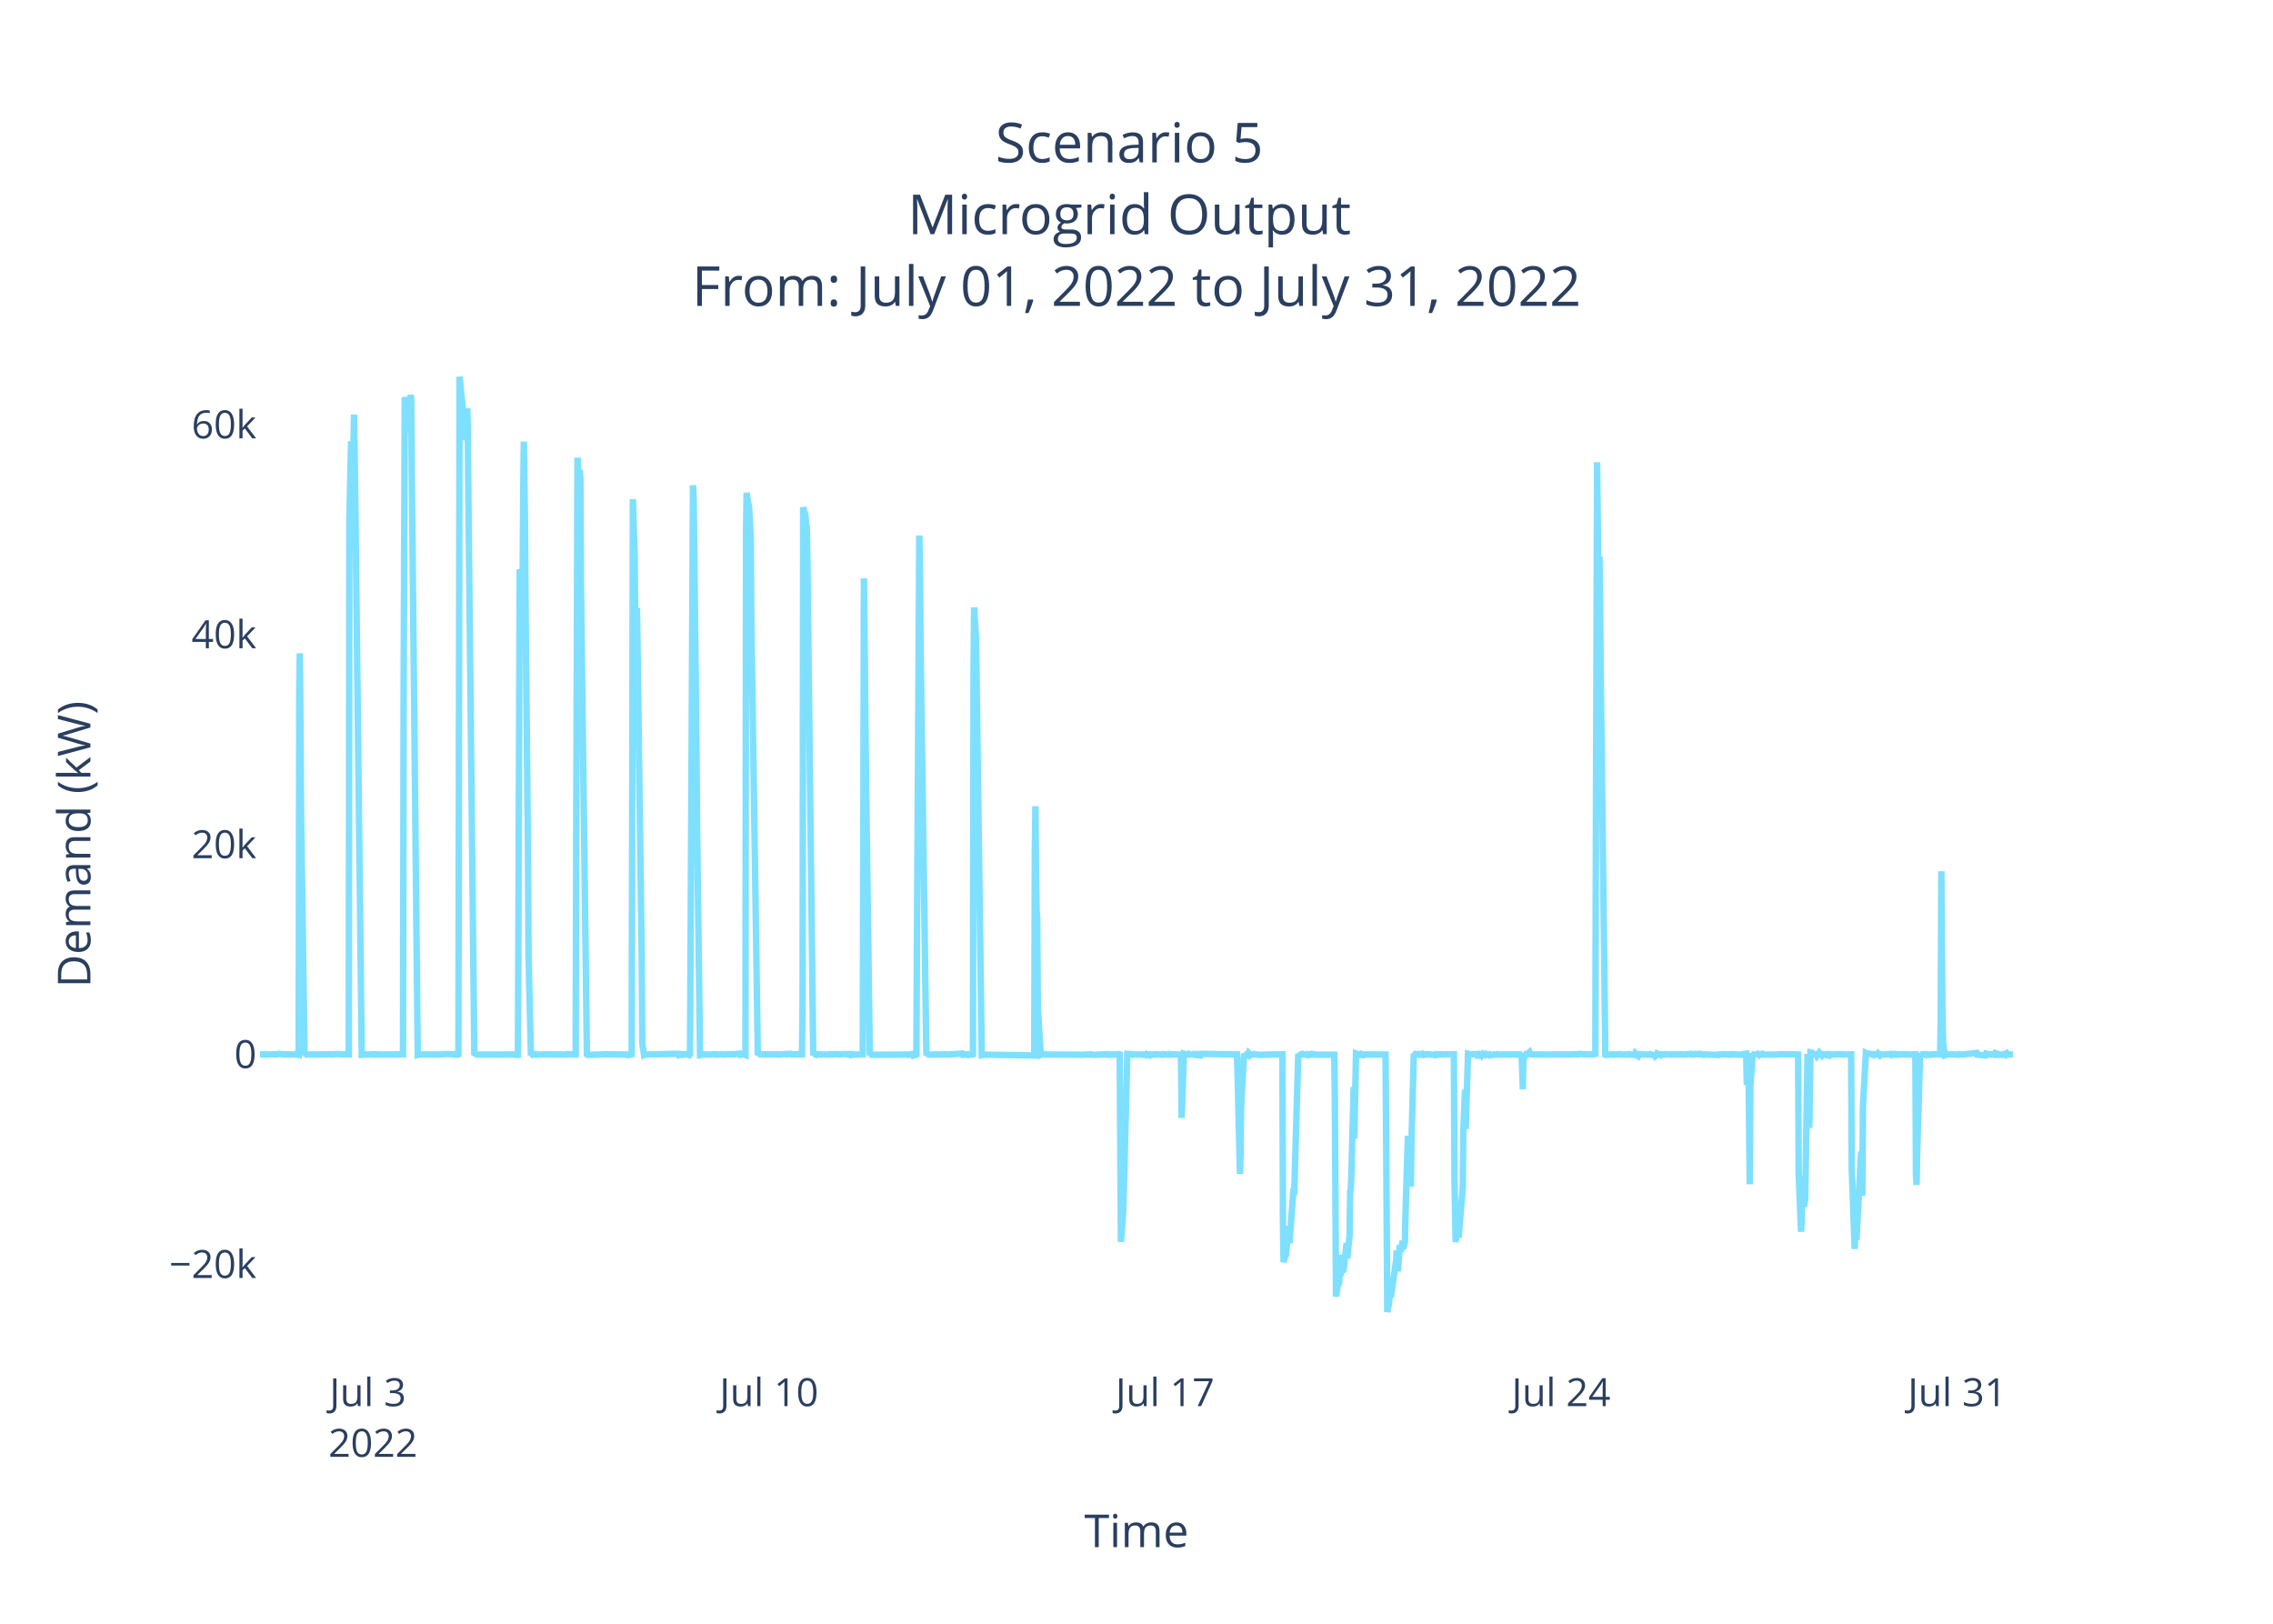
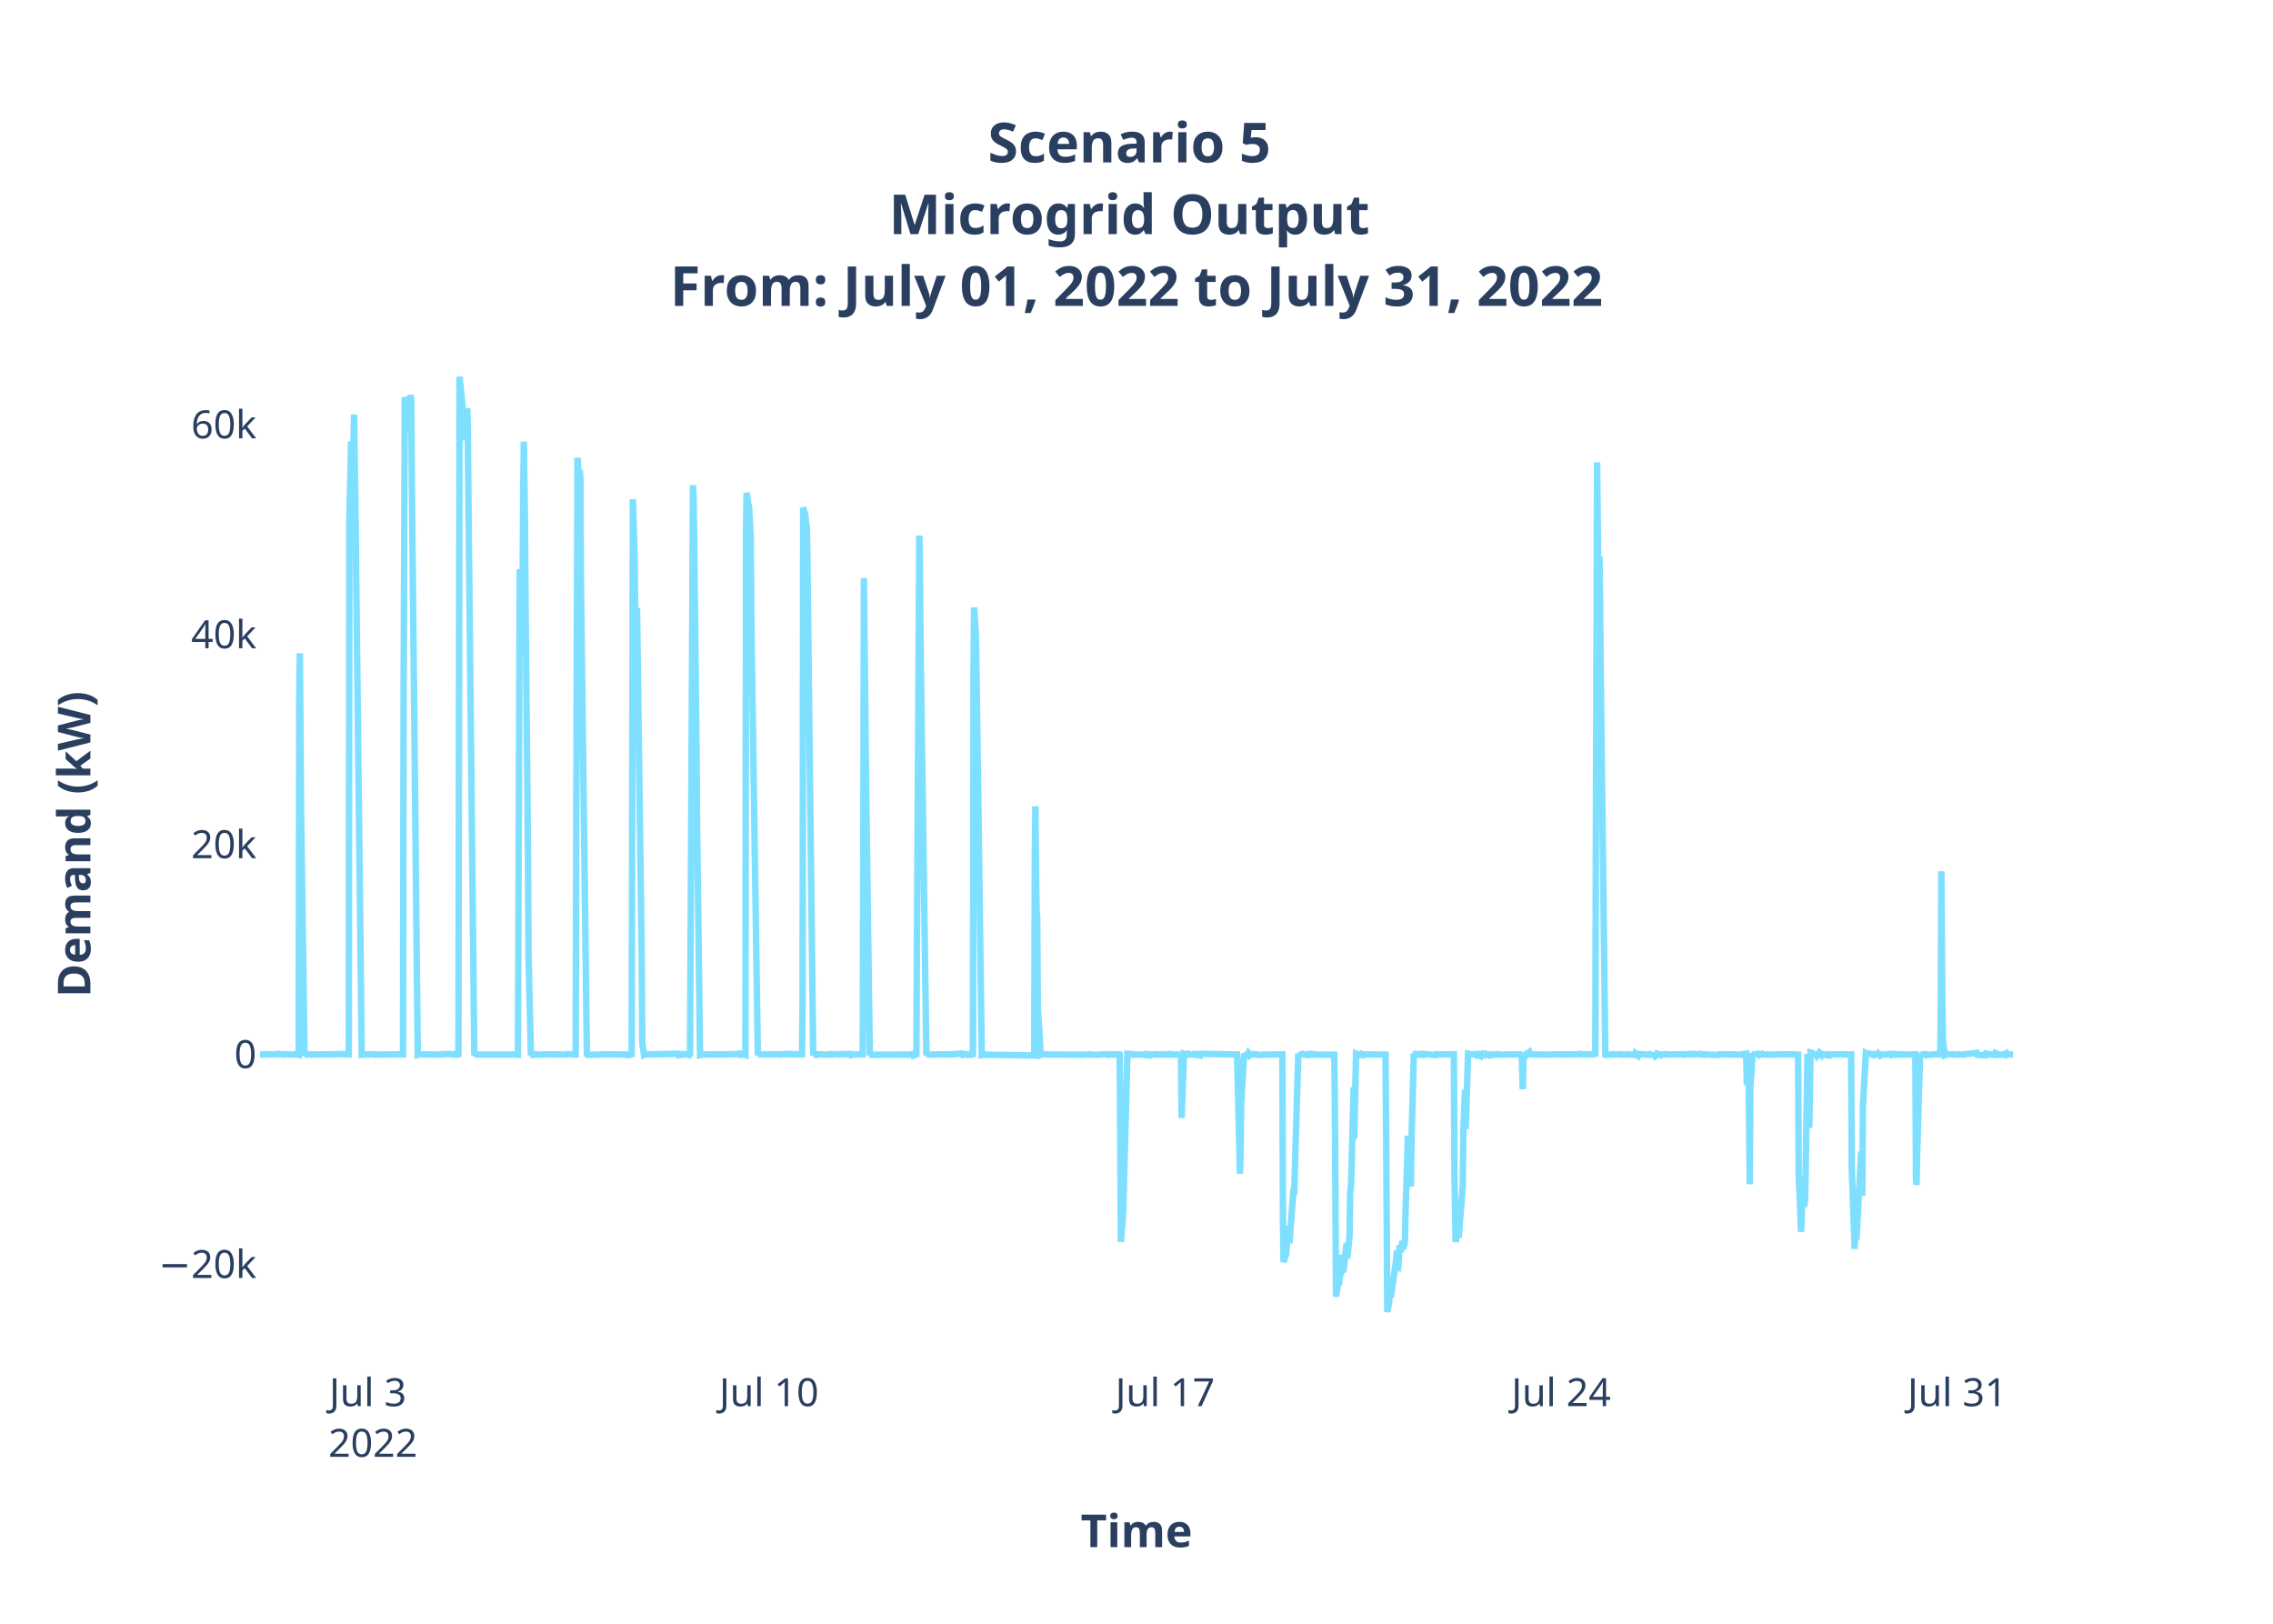
<svg xmlns="http://www.w3.org/2000/svg" class="main-svg" width="700" height="500" style="" viewBox="0 0 700 500">
  <rect x="0" y="0" width="700" height="500" style="fill: rgb(255, 255, 255); fill-opacity: 1;" />
-   <defs id="defs-e54234">
+   <defs id="defs-b16749">
    <g class="clips">
-       <clipPath id="clipe54234xyplot" class="plotclip">
+       <clipPath id="clipb16749xyplot" class="plotclip">
        <rect width="540" height="320" />
      </clipPath>
-       <clipPath class="axesclip" id="clipe54234x">
+       <clipPath class="axesclip" id="clipb16749x">
        <rect x="80" y="0" width="540" height="500" />
      </clipPath>
-       <clipPath class="axesclip" id="clipe54234y">
+       <clipPath class="axesclip" id="clipb16749y">
        <rect x="0" y="100" width="700" height="320" />
      </clipPath>
-       <clipPath class="axesclip" id="clipe54234xy">
+       <clipPath class="axesclip" id="clipb16749xy">
        <rect x="80" y="100" width="540" height="320" />
      </clipPath>
    </g>
    <g class="gradients" />
    <g class="patterns" />
  </defs>
  <g class="bglayer" />
  <g class="layer-below">
    <g class="imagelayer" />
    <g class="shapelayer" />
  </g>
  <g class="cartesianlayer">
    <g class="subplot xy">
      <g class="layer-subplot">
        <g class="shapelayer" />
        <g class="imagelayer" />
      </g>
      <g class="minor-gridlayer">
        <g class="x" />
        <g class="y" />
      </g>
      <g class="gridlayer">
        <g class="x">
          <path class="xgrid crisp" transform="translate(114.85,0)" d="M0,100v320" style="stroke: rgb(255, 255, 255); stroke-opacity: 1; stroke-width: 1px;" />
          <path class="xgrid crisp" transform="translate(236.83,0)" d="M0,100v320" style="stroke: rgb(255, 255, 255); stroke-opacity: 1; stroke-width: 1px;" />
          <path class="xgrid crisp" transform="translate(358.8,0)" d="M0,100v320" style="stroke: rgb(255, 255, 255); stroke-opacity: 1; stroke-width: 1px;" />
          <path class="xgrid crisp" transform="translate(480.78,0)" d="M0,100v320" style="stroke: rgb(255, 255, 255); stroke-opacity: 1; stroke-width: 1px;" />
          <path class="xgrid crisp" transform="translate(602.76,0)" d="M0,100v320" style="stroke: rgb(255, 255, 255); stroke-opacity: 1; stroke-width: 1px;" />
        </g>
        <g class="y">
          <path class="ygrid crisp" transform="translate(0,389.33)" d="M80,0h540" style="stroke: rgb(255, 255, 255); stroke-opacity: 1; stroke-width: 1px;" />
          <path class="ygrid crisp" transform="translate(0,260.06)" d="M80,0h540" style="stroke: rgb(255, 255, 255); stroke-opacity: 1; stroke-width: 1px;" />
          <path class="ygrid crisp" transform="translate(0,195.42)" d="M80,0h540" style="stroke: rgb(255, 255, 255); stroke-opacity: 1; stroke-width: 1px;" />
          <path class="ygrid crisp" transform="translate(0,130.78)" d="M80,0h540" style="stroke: rgb(255, 255, 255); stroke-opacity: 1; stroke-width: 1px;" />
        </g>
      </g>
      <g class="zerolinelayer">
        <path class="yzl zl crisp" transform="translate(0,324.69)" d="M80,0h540" style="stroke: rgb(255, 255, 255); stroke-opacity: 1; stroke-width: 2px;" />
      </g>
      <path class="xlines-below" />
      <path class="ylines-below" />
      <g class="overlines-below" />
      <g class="xaxislayer-below" />
      <g class="yaxislayer-below" />
      <g class="overaxes-below" />
-       <g class="plot" transform="translate(80,100)" clip-path="url(#clipe54234xyplot)">
+       <g class="plot" transform="translate(80,100)" clip-path="url(#clipb16749xyplot)">
        <g class="scatterlayer mlayer">
-           <g class="trace scatter trace6672a1" style="stroke-miterlimit: 2; opacity: 0.5;">
+           <g class="trace scatter trace44bcb6" style="stroke-miterlimit: 2; opacity: 0.5;">
            <g class="fills" />
            <g class="errorbars" />
            <g class="lines">
              <path class="js-line" d="M0,224.66L1.27,224.75L1.45,224.61L2.72,224.71L2.9,224.68L5.63,224.64L5.81,224.51L7.44,224.72L7.62,224.64L10.71,224.72L10.89,224.6L11.98,224.82L12.16,114.59L12.34,101.14L12.52,123.37L12.71,149.22L13.79,224.91L13.98,224.74L14.16,224.78L15.43,224.64L15.61,224.74L17.24,224.69L17.43,224.7L22.14,224.65L22.33,224.69L23.23,224.62L23.42,224.57L27.41,224.68L27.59,60.15L28.13,35.88L28.32,41.13L28.5,49.26L28.68,48.09L28.86,36.54L29.04,27.65L29.22,40.34L29.41,53.19L31.4,224.81L31.58,224.8L32.67,224.65L32.85,224.73L35.39,224.62L35.58,224.79L36.67,224.66L36.85,224.74L44.11,224.66L44.29,117.18L44.65,22.29L45.2,24.87L45.38,32.34L45.56,32.28L45.74,30.16L45.92,31.38L46.29,29.07L46.47,21.58L46.65,23.43L46.83,48.02L48.65,224.84L49.01,224.74L49.19,224.69L55.72,224.72L55.91,224.65L57.9,224.56L58.08,224.56L59.9,224.74L60.08,224.63L60.99,224.78L61.17,224.69L61.53,16L62.08,21.61L62.26,23.12L63.35,35.54L63.53,34.16L63.71,32.45L63.89,25.71L64.07,32.09L64.26,54.45L66.07,224.86L66.25,224.75L66.43,224.74L78.96,224.72L79.14,224.84L79.5,224.82L79.68,178.88L80.05,75.37L80.59,76.72L80.77,76.79L80.95,79.49L81.14,50.68L81.32,35.98L81.68,61.76L81.86,87.66L82.59,162.39L82.77,194.16L83.5,224.89L83.86,224.65L84.04,224.82L84.95,224.61L85.13,224.75L86.58,224.73L86.76,224.71L90.21,224.64L90.39,224.69L94.57,224.72L94.75,224.6L96.93,224.69L97.11,224.73L97.29,224.71L97.47,152.68L97.84,40.94L98.38,49.01L98.56,44.71L98.74,47.91L98.92,80.5L100.74,224.69L100.92,224.83L106,224.69L106.18,224.64L108.73,224.67L108.91,224.68L113.08,224.74L113.26,224.89L114.35,224.74L114.53,224.68L114.9,53.68L115.44,71.53L115.62,89.03L116.17,87.26L117.62,193.55L117.8,221.27L118.35,224.88L118.71,224.73L118.89,224.7L128.87,224.5L129.06,224.91L129.96,224.65L130.14,224.81L131.05,224.62L131.23,224.61L132.32,224.9L132.5,224.63L133.41,49.41L133.59,53.01L133.77,65.15L134.5,131.1L134.68,154.89L135.59,224.91L135.95,224.84L136.13,224.68L138.31,224.7L138.49,224.72L140.49,224.63L140.67,224.76L142.12,224.66L142.31,224.67L143.39,224.75L143.58,224.64L146.12,224.65L146.3,224.61L147.75,224.45L147.93,224.81L149.02,224.69L149.2,224.72L149.57,224.86L149.75,63.59L149.93,51.74L150.47,55.39L150.66,55.77L151.2,65.54L151.38,91.04L153.38,224.86L153.56,224.69L159.73,224.65L159.91,224.75L162.09,224.54L162.27,224.68L163.36,224.5L163.54,224.64L166.99,224.66L167.17,207.47L167.35,56.23L168.08,58.88L168.26,62.18L168.44,61.79L168.63,70.44L170.44,224.96L170.62,224.61L171.35,224.81L171.53,224.61L171.71,224.67L175.52,224.74L175.7,224.59L176.61,224.71L176.79,224.62L178.06,224.63L178.25,224.73L180.42,224.55L180.61,224.66L181.88,224.57L182.06,224.89L182.96,224.67L183.15,224.74L185.69,224.67L185.87,158.15L186.05,78.04L186.59,128.95L186.78,146.16L187.87,224.88L188.05,224.71L188.23,224.8L199.48,224.73L199.66,224.84L201.12,224.54L201.3,225.02L202.21,224.72L202.39,189.67L203.11,64.9L203.29,72.53L203.48,97.17L205.29,224.87L205.47,224.75L211.46,224.66L211.64,224.75L216.36,224.43L216.54,224.81L218,224.64L218.18,224.87L219.27,224.73L219.45,224.7L219.63,224.65L219.81,107.61L219.99,87.05L220.54,96.05L220.72,106.49L222.35,224.91L222.72,224.84L222.9,224.76L238.51,225.01L238.69,162.95L238.87,148.27L239.05,168.42L239.23,180.57L239.42,182.61L239.6,210.14L240.5,224.83L240.69,224.75L241.96,224.61L242.14,224.71L252.85,224.78L253.03,224.82L254.48,224.71L254.66,224.72L255.57,224.75L255.75,224.63L256.66,224.79L256.84,224.82L261.2,224.61L261.38,224.8L262.47,224.67L262.65,224.76L264.65,224.63L264.83,224.68L265.19,282.42L265.73,275.97L265.92,272.9L267.19,224.57L267.37,224.6L267.55,224.54L268.64,224.61L268.82,224.78L269.55,224.69L269.73,224.72L271.54,224.72L271.72,224.71L272.99,224.92L273.18,224.61L274.08,224.95L274.27,224.68L275.54,224.77L275.72,224.64L277.9,224.77L278.08,224.61L279.89,224.77L280.07,224.57L280.98,224.74L281.16,224.67L283.7,224.77L283.89,244.26L284.61,224.49L284.79,224.55L284.97,224.8L285.88,224.51L286.06,224.75L287.33,224.73L287.52,224.61L288.42,224.87L288.61,224.6L289.69,224.96L289.88,224.52L300.95,224.71L301.13,231.13L301.86,261.45L302.04,255.79L302.22,240.41L303.13,224.49L303.31,224.72L304.22,224.67L304.4,224.83L304.58,224.27L305.12,224.78L305.3,224.61L306.21,224.71L306.39,224.6L307.85,224.86L308.03,224.83L310.21,224.75L310.39,224.73L314.92,224.69L315.11,276.56L315.29,288.65L315.83,286.62L316.01,286.47L316.92,277.54L317.1,282.84L318.37,265.95L318.55,267.93L319.83,224.47L320.01,224.93L321.1,224.53L321.28,224.66L322.73,224.88L322.91,224.61L323.82,224.76L324,224.54L324.91,224.66L325.09,224.77L330.9,224.79L331.08,237.9L331.44,299.27L331.99,295.78L332.17,291.7L332.35,295.78L332.71,290.67L332.89,292.97L333.08,286.37L333.44,291.5L333.8,291.02L333.98,289.32L334.71,282.77L334.89,287.54L335.62,280.54L335.8,266.89L335.98,266.42L336.16,261.96L336.89,234.72L337.07,250.64L337.61,224.42L338.16,224.63L338.34,225.02L339.07,224.56L339.25,224.74L339.43,225.46L339.97,224.69L340.15,224.69L346.69,224.74L346.87,248.04L347.23,304L347.78,301.3L347.96,298.21L348.32,299.52L349.96,288.07L350.14,285.08L350.5,291.49L350.86,286.68L351.05,283.41L351.41,285.5L351.77,283.15L351.95,282.1L352.13,284.53L352.68,282.24L352.86,273.2L353.59,249.73L353.95,253.76L354.13,254.22L354.49,265.39L354.68,251.78L355.4,224.49L355.58,224.67L355.76,224.54L356.85,224.77L357.04,224.58L358.12,224.83L358.31,224.54L359.03,224.75L359.21,224.64L359.39,224.61L362.12,224.91L362.3,224.61L363.21,224.7L363.39,224.63L364.48,224.72L364.66,224.68L367.74,224.65L367.93,262.81L368.29,282.48L368.65,279.67L368.83,278.68L369.02,277.87L369.2,281.16L370.47,265.6L370.65,248.12L371.19,235.55L371.37,247.68L372.1,224.47L372.46,224.55L372.65,224.66L374.64,224.61L374.82,224.9L375.37,224.6L375.55,224.74L375.73,224.96L376.28,224.61L376.46,224.96L376.64,224.76L377.36,224.52L377.55,224.74L377.73,224.59L378.45,224.85L378.64,224.75L378.82,224.99L379.91,224.7L380.09,224.83L381.18,224.6L381.36,224.75L384.26,224.7L384.44,224.7L388.07,224.7L388.26,225.38L388.62,224.8L388.98,235.42L389.16,226.3L390.07,224.57L390.25,224.59L390.98,224.01L391.16,224.57L391.34,224.68L395.52,224.73L395.7,224.74L400.6,224.67L400.78,224.69L404.05,224.7L404.23,224.67L406.23,224.65L406.41,224.52L408.4,224.71L408.58,224.63L410.22,224.69L410.4,224.73L411.31,224.53L411.49,152.19L411.85,42.34L412.22,78.63L412.4,80.78L412.58,71.37L412.76,84.57L412.94,105.25L414.39,224.8L414.57,224.86L416.75,224.64L416.93,224.75L418.93,224.59L419.11,224.72L421.47,224.75L421.65,224.61L423.47,224.88L423.65,224.35L424.56,225.18L424.74,224.91L424.92,224.61L428.01,224.79L428.19,224.63L429.28,224.93L429.46,224.45L429.82,225.2L430.18,224.93L430.37,224.46L431.46,224.92L431.64,224.67L432.54,224.75L432.73,224.6L433.82,224.7L434,224.71L438.17,224.65L438.35,224.76L440.71,224.54L440.89,224.72L441.8,224.71L441.98,224.55L443.44,224.69L443.62,224.52L444.71,224.81L444.89,224.68L449.24,224.87L449.43,224.69L450.7,224.64L450.88,224.63L452.69,224.76L452.87,224.65L456.32,224.78L456.5,224.64L457.77,224.47L457.96,234.08L458.5,229.94L458.86,264.68L459.05,234.44L459.77,224.32L459.95,224.59L460.13,224.69L460.5,224.26L460.68,224.95L460.86,224.12L461.77,224.96L461.95,224.85L462.68,224.51L462.86,224.65L463.04,224.71L466.49,224.77L466.67,224.74L467.94,224.67L468.12,224.64L471.75,224.68L471.93,224.66L473.75,224.74L473.93,261.32L474.66,279.3L474.84,275.94L475.02,265.15L475.2,262.49L475.38,268.65L475.56,271.62L475.93,269.2L476.11,258.34L476.65,224.53L477.02,240.91L477.2,247.3L477.56,224.07L478.1,224.2L478.29,224.62L479.37,224.7L479.56,225.1L480.1,224.42L480.28,224.14L481.01,224.93L481.19,224.59L481.37,224.6L482.46,224.89L482.64,224.69L483.37,225L483.55,224.69L483.73,224.75L485.36,224.67L485.55,224.66L487.36,224.66L487.54,224.72L490.08,224.69L490.27,259.58L491.17,284.6L491.35,279.15L491.54,278.73L491.72,281.83L493.17,254.61L493.35,265.47L493.53,268.2L493.71,240.76L494.62,224.29L494.8,224.39L495.89,224.47L496.07,224.58L496.98,224.88L497.16,224.62L498.25,224.76L498.43,224.47L498.98,225.02L499.34,224.72L499.52,224.78L502.43,224.55L502.61,224.86L503.52,224.59L503.7,224.79L504.79,224.67L504.97,224.73L506.24,224.66L506.42,224.68L509.14,224.76L509.32,224.66L509.87,224.65L510.05,262.1L510.23,264.88L510.41,255.42L511.32,224.55L511.5,224.67L513.14,224.63L513.32,224.91L514.41,224.72L514.59,224.75L515.86,224.66L516.04,224.66L517.49,224.66L517.67,215.09L517.86,168.28L518.22,213.6L518.4,221.18L518.94,224.93L519.31,224.81L519.49,224.61L520.58,224.7L520.76,224.65L523.12,224.77L523.3,224.63L524.57,224.76L524.75,224.68L528.75,224.24L528.93,224.78L531.47,224.98L531.65,224.43L533.1,224.75L533.28,224.64L534.37,224.8L534.55,224.28L535.64,224.71L535.83,224.83L536.73,224.71L536.91,224.77L537.82,224.33L538,224.76L538.18,224.66L540,224.71" style="vector-effect: non-scaling-stroke; fill: none; stroke: rgb(0, 191, 255); stroke-opacity: 1; stroke-width: 2px; opacity: 1;" />
            </g>
            <g class="points" />
            <g class="text" />
          </g>
        </g>
      </g>
      <g class="overplot" />
      <path class="xlines-above crisp" d="M0,0" style="fill: none;" />
      <path class="ylines-above crisp" d="M0,0" style="fill: none;" />
      <g class="overlines-above" />
      <g class="xaxislayer-above">
        <g class="xtick">
-           <text text-anchor="middle" x="0" y="433" transform="translate(114.85,0)" style="font-family: 'Open Sans', verdana, arial, sans-serif; font-size: 12px; fill: rgb(42, 63, 95); fill-opacity: 1; white-space: pre; opacity: 1;">
+           <text text-anchor="middle" x="0" y="433" transform="translate(114.85,0)" style="font-family: sans-serif; font-size: 12px; fill: rgb(42, 63, 95); fill-opacity: 1; white-space: pre; opacity: 1;">
            <tspan class="line" dy="0em" x="0" y="433">Jul 3</tspan>
            <tspan class="line" dy="1.3em" x="0" y="433">2022</tspan>
          </text>
        </g>
        <g class="xtick">
-           <text text-anchor="middle" x="0" y="433" style="font-family: 'Open Sans', verdana, arial, sans-serif; font-size: 12px; fill: rgb(42, 63, 95); fill-opacity: 1; white-space: pre; opacity: 1;" transform="translate(236.83,0)">Jul 10</text>
+           <text text-anchor="middle" x="0" y="433" style="font-family: sans-serif; font-size: 12px; fill: rgb(42, 63, 95); fill-opacity: 1; white-space: pre; opacity: 1;" transform="translate(236.83,0)">Jul 10</text>
        </g>
        <g class="xtick">
-           <text text-anchor="middle" x="0" y="433" style="font-family: 'Open Sans', verdana, arial, sans-serif; font-size: 12px; fill: rgb(42, 63, 95); fill-opacity: 1; white-space: pre; opacity: 1;" transform="translate(358.8,0)">Jul 17</text>
+           <text text-anchor="middle" x="0" y="433" style="font-family: sans-serif; font-size: 12px; fill: rgb(42, 63, 95); fill-opacity: 1; white-space: pre; opacity: 1;" transform="translate(358.8,0)">Jul 17</text>
        </g>
        <g class="xtick">
-           <text text-anchor="middle" x="0" y="433" style="font-family: 'Open Sans', verdana, arial, sans-serif; font-size: 12px; fill: rgb(42, 63, 95); fill-opacity: 1; white-space: pre; opacity: 1;" transform="translate(480.78,0)">Jul 24</text>
+           <text text-anchor="middle" x="0" y="433" style="font-family: sans-serif; font-size: 12px; fill: rgb(42, 63, 95); fill-opacity: 1; white-space: pre; opacity: 1;" transform="translate(480.78,0)">Jul 24</text>
        </g>
        <g class="xtick">
-           <text text-anchor="middle" x="0" y="433" style="font-family: 'Open Sans', verdana, arial, sans-serif; font-size: 12px; fill: rgb(42, 63, 95); fill-opacity: 1; white-space: pre; opacity: 1;" transform="translate(602.76,0)">Jul 31</text>
+           <text text-anchor="middle" x="0" y="433" style="font-family: sans-serif; font-size: 12px; fill: rgb(42, 63, 95); fill-opacity: 1; white-space: pre; opacity: 1;" transform="translate(602.76,0)">Jul 31</text>
        </g>
      </g>
      <g class="yaxislayer-above">
        <g class="ytick">
-           <text text-anchor="end" x="79" y="4.2" transform="translate(0,389.33)" style="font-family: 'Open Sans', verdana, arial, sans-serif; font-size: 12px; fill: rgb(42, 63, 95); fill-opacity: 1; white-space: pre; opacity: 1;">−20k</text>
+           <text text-anchor="end" x="79" y="4.2" transform="translate(0,389.33)" style="font-family: sans-serif; font-size: 12px; fill: rgb(42, 63, 95); fill-opacity: 1; white-space: pre; opacity: 1;">−20k</text>
        </g>
        <g class="ytick">
-           <text text-anchor="end" x="79" y="4.2" style="font-family: 'Open Sans', verdana, arial, sans-serif; font-size: 12px; fill: rgb(42, 63, 95); fill-opacity: 1; white-space: pre; opacity: 1;" transform="translate(0,324.69)">0</text>
+           <text text-anchor="end" x="79" y="4.2" style="font-family: sans-serif; font-size: 12px; fill: rgb(42, 63, 95); fill-opacity: 1; white-space: pre; opacity: 1;" transform="translate(0,324.69)">0</text>
        </g>
        <g class="ytick">
-           <text text-anchor="end" x="79" y="4.2" style="font-family: 'Open Sans', verdana, arial, sans-serif; font-size: 12px; fill: rgb(42, 63, 95); fill-opacity: 1; white-space: pre; opacity: 1;" transform="translate(0,260.06)">20k</text>
+           <text text-anchor="end" x="79" y="4.2" style="font-family: sans-serif; font-size: 12px; fill: rgb(42, 63, 95); fill-opacity: 1; white-space: pre; opacity: 1;" transform="translate(0,260.06)">20k</text>
        </g>
        <g class="ytick">
-           <text text-anchor="end" x="79" y="4.2" style="font-family: 'Open Sans', verdana, arial, sans-serif; font-size: 12px; fill: rgb(42, 63, 95); fill-opacity: 1; white-space: pre; opacity: 1;" transform="translate(0,195.42)">40k</text>
+           <text text-anchor="end" x="79" y="4.2" style="font-family: sans-serif; font-size: 12px; fill: rgb(42, 63, 95); fill-opacity: 1; white-space: pre; opacity: 1;" transform="translate(0,195.42)">40k</text>
        </g>
        <g class="ytick">
-           <text text-anchor="end" x="79" y="4.2" style="font-family: 'Open Sans', verdana, arial, sans-serif; font-size: 12px; fill: rgb(42, 63, 95); fill-opacity: 1; white-space: pre; opacity: 1;" transform="translate(0,130.78)">60k</text>
+           <text text-anchor="end" x="79" y="4.2" style="font-family: sans-serif; font-size: 12px; fill: rgb(42, 63, 95); fill-opacity: 1; white-space: pre; opacity: 1;" transform="translate(0,130.78)">60k</text>
        </g>
      </g>
      <g class="overaxes-above" />
    </g>
  </g>
  <g class="polarlayer" />
  <g class="smithlayer" />
  <g class="ternarylayer" />
  <g class="geolayer" />
  <g class="funnelarealayer" />
  <g class="pielayer" />
  <g class="iciclelayer" />
  <g class="treemaplayer" />
  <g class="sunburstlayer" />
  <g class="glimages" />
-   <defs id="topdefs-e54234">
+   <defs id="topdefs-b16749">
    <g class="clips" />
  </defs>
  <g class="layer-above">
    <g class="imagelayer" />
    <g class="shapelayer" />
  </g>
  <g class="infolayer">
    <g class="g-gtitle">
-       <text class="gtitle" x="350" y="50" text-anchor="middle" dy="0em" style="font-family: 'Open Sans', verdana, arial, sans-serif; font-size: 17px; fill: rgb(42, 63, 95); opacity: 1; font-weight: normal; white-space: pre;">
-         <tspan class="line" dy="0em" x="350" y="50">Scenario 5</tspan>
-         <tspan class="line" dy="1.3em" x="350" y="50">Microgrid Output</tspan>
-         <tspan class="line" dy="2.6em" x="350" y="50">From: July 01, 2022 to July 31, 2022</tspan>
+       <text class="gtitle" x="350" y="50" text-anchor="middle" dy="0em" style="font-family: sans-serif; font-size: 17px; fill: rgb(42, 63, 95); opacity: 1; font-weight: normal; white-space: pre;">
+         <tspan class="line" dy="0em" x="350" y="50">
+           <tspan style="font-weight:bold">Scenario 5</tspan>
+         </tspan>
+         <tspan class="line" dy="1.3em" x="350" y="50">
+           <tspan style="font-weight:bold">Microgrid Output</tspan>
+         </tspan>
+         <tspan class="line" dy="2.6em" x="350" y="50">
+           <tspan style="font-weight:bold">From: July 01, 2022 to July 31, 2022</tspan>
+         </tspan>
      </text>
    </g>
    <g class="g-xtitle">
-       <text class="xtitle" x="350" y="476.409" text-anchor="middle" style="font-family: 'Open Sans', verdana, arial, sans-serif; font-size: 14px; fill: rgb(42, 63, 95); opacity: 1; font-weight: normal; white-space: pre;">Time</text>
+       <text class="xtitle" x="350" y="476.409" text-anchor="middle" style="font-family: sans-serif; font-size: 14px; fill: rgb(42, 63, 95); opacity: 1; font-weight: normal; white-space: pre;">
+         <tspan style="font-weight:bold">Time</tspan>
+       </text>
    </g>
    <g class="g-ytitle">
-       <text class="ytitle" transform="rotate(-90,27.84063,260)" x="27.841" y="260" text-anchor="middle" style="font-family: 'Open Sans', verdana, arial, sans-serif; font-size: 14px; fill: rgb(42, 63, 95); opacity: 1; font-weight: normal; white-space: pre;">Demand (kW)</text>
+       <text class="ytitle" transform="rotate(-90,27.84063,260)" x="27.841" y="260" text-anchor="middle" style="font-family: sans-serif; font-size: 14px; fill: rgb(42, 63, 95); opacity: 1; font-weight: normal; white-space: pre;">
+         <tspan style="font-weight:bold">Demand (kW)</tspan>
+       </text>
    </g>
  </g>
</svg>
